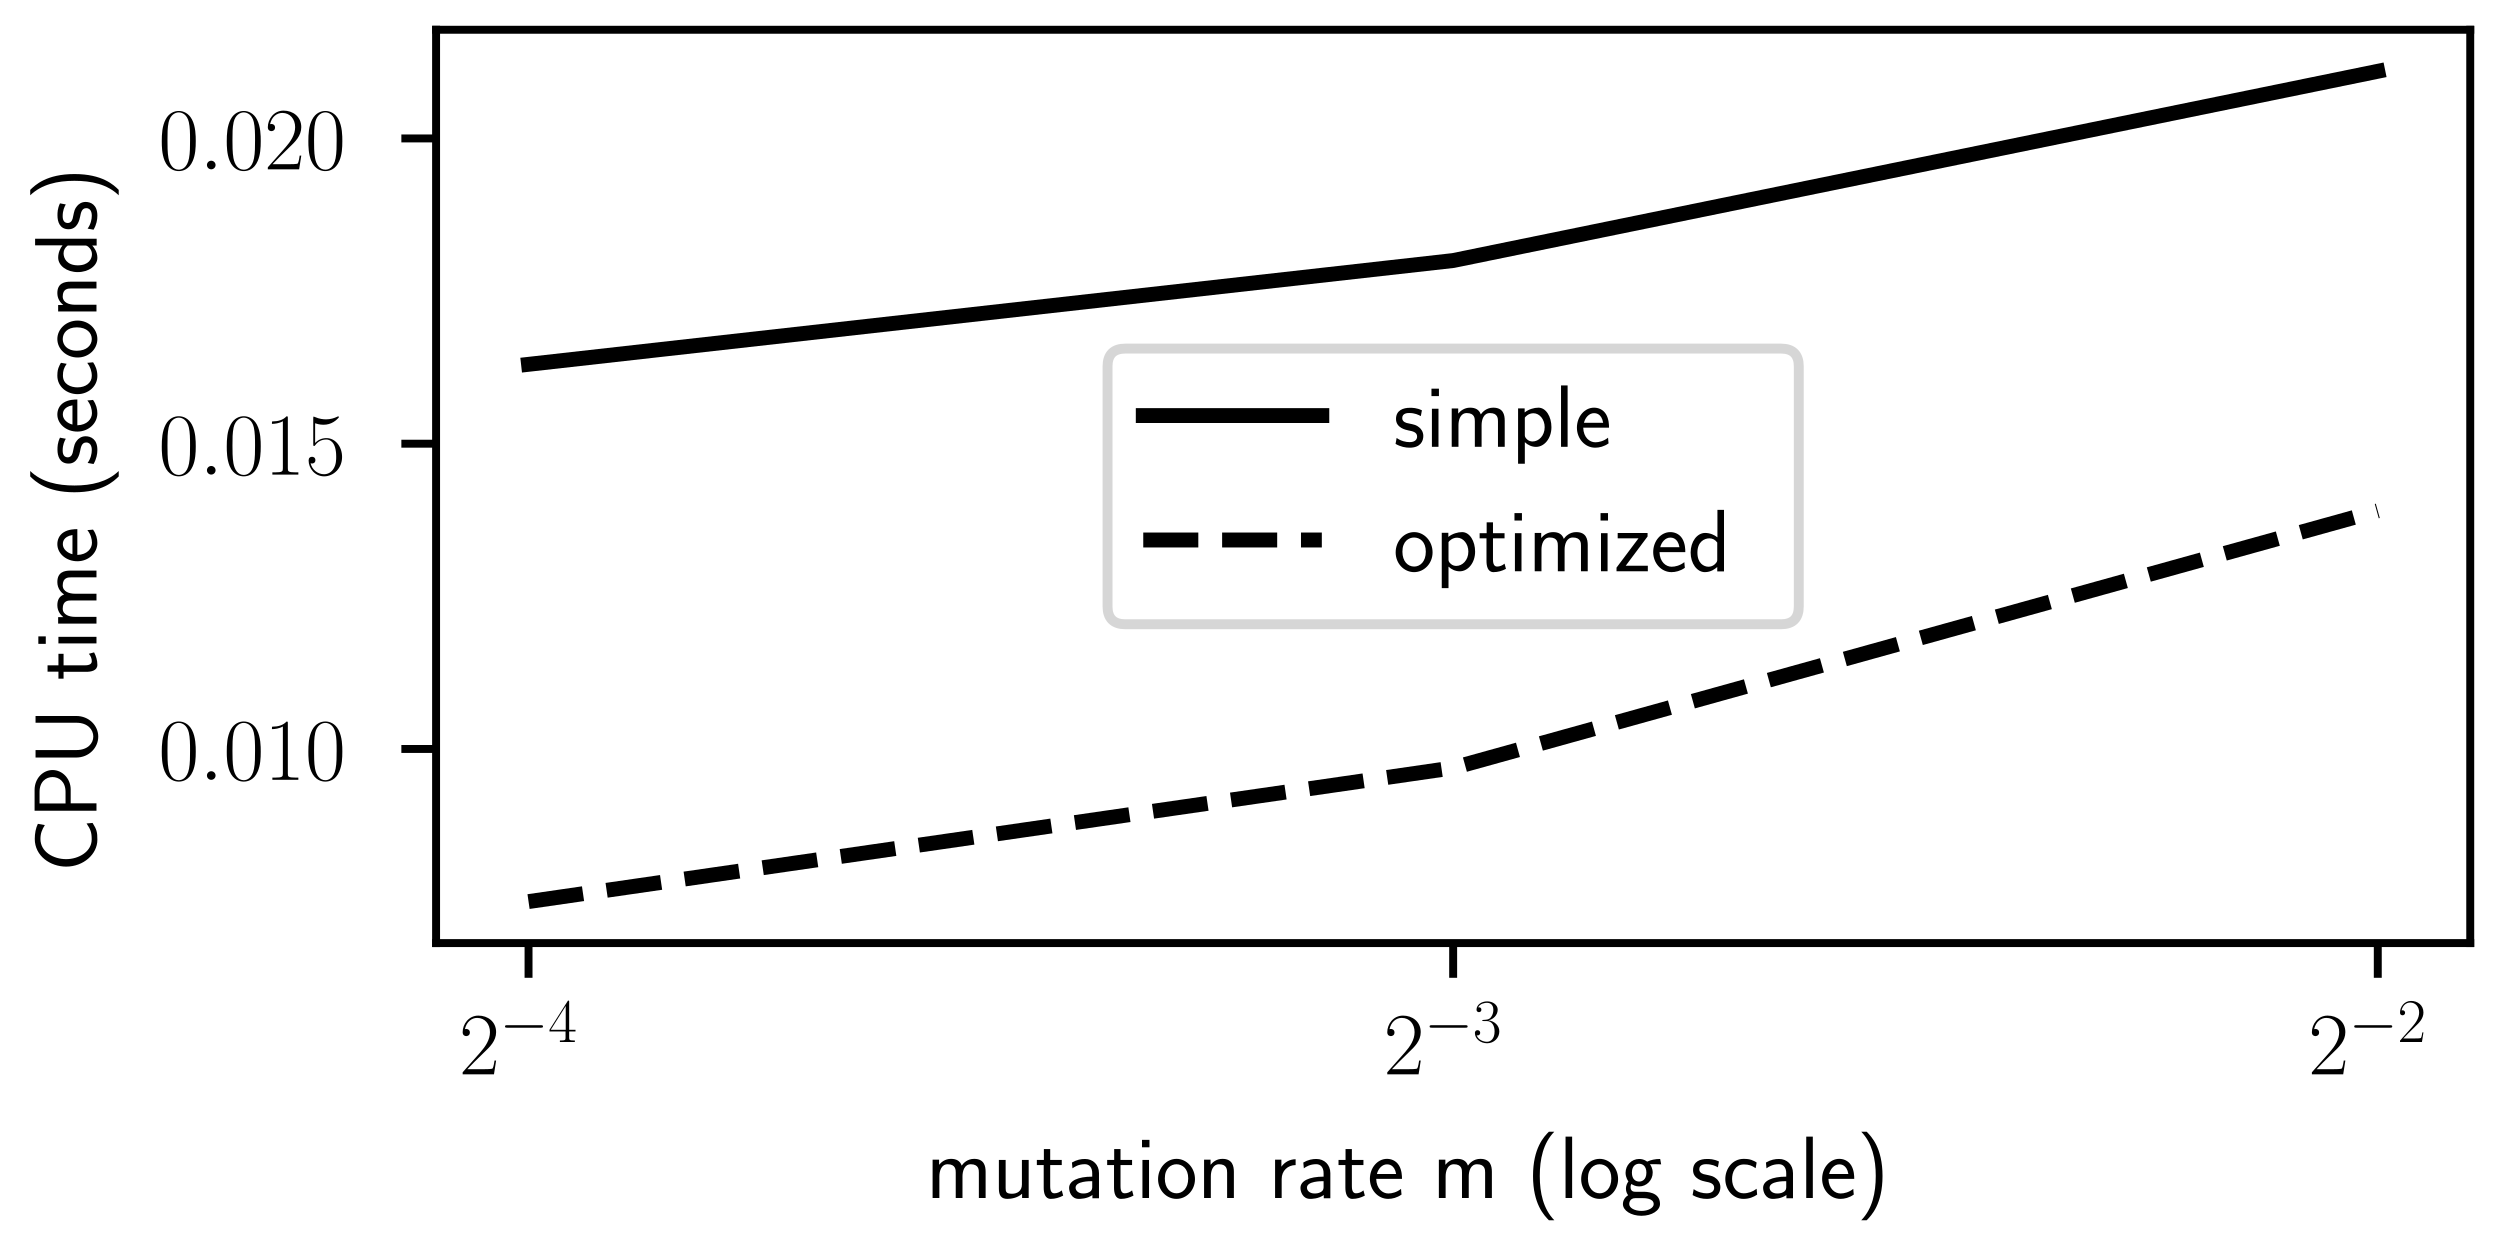
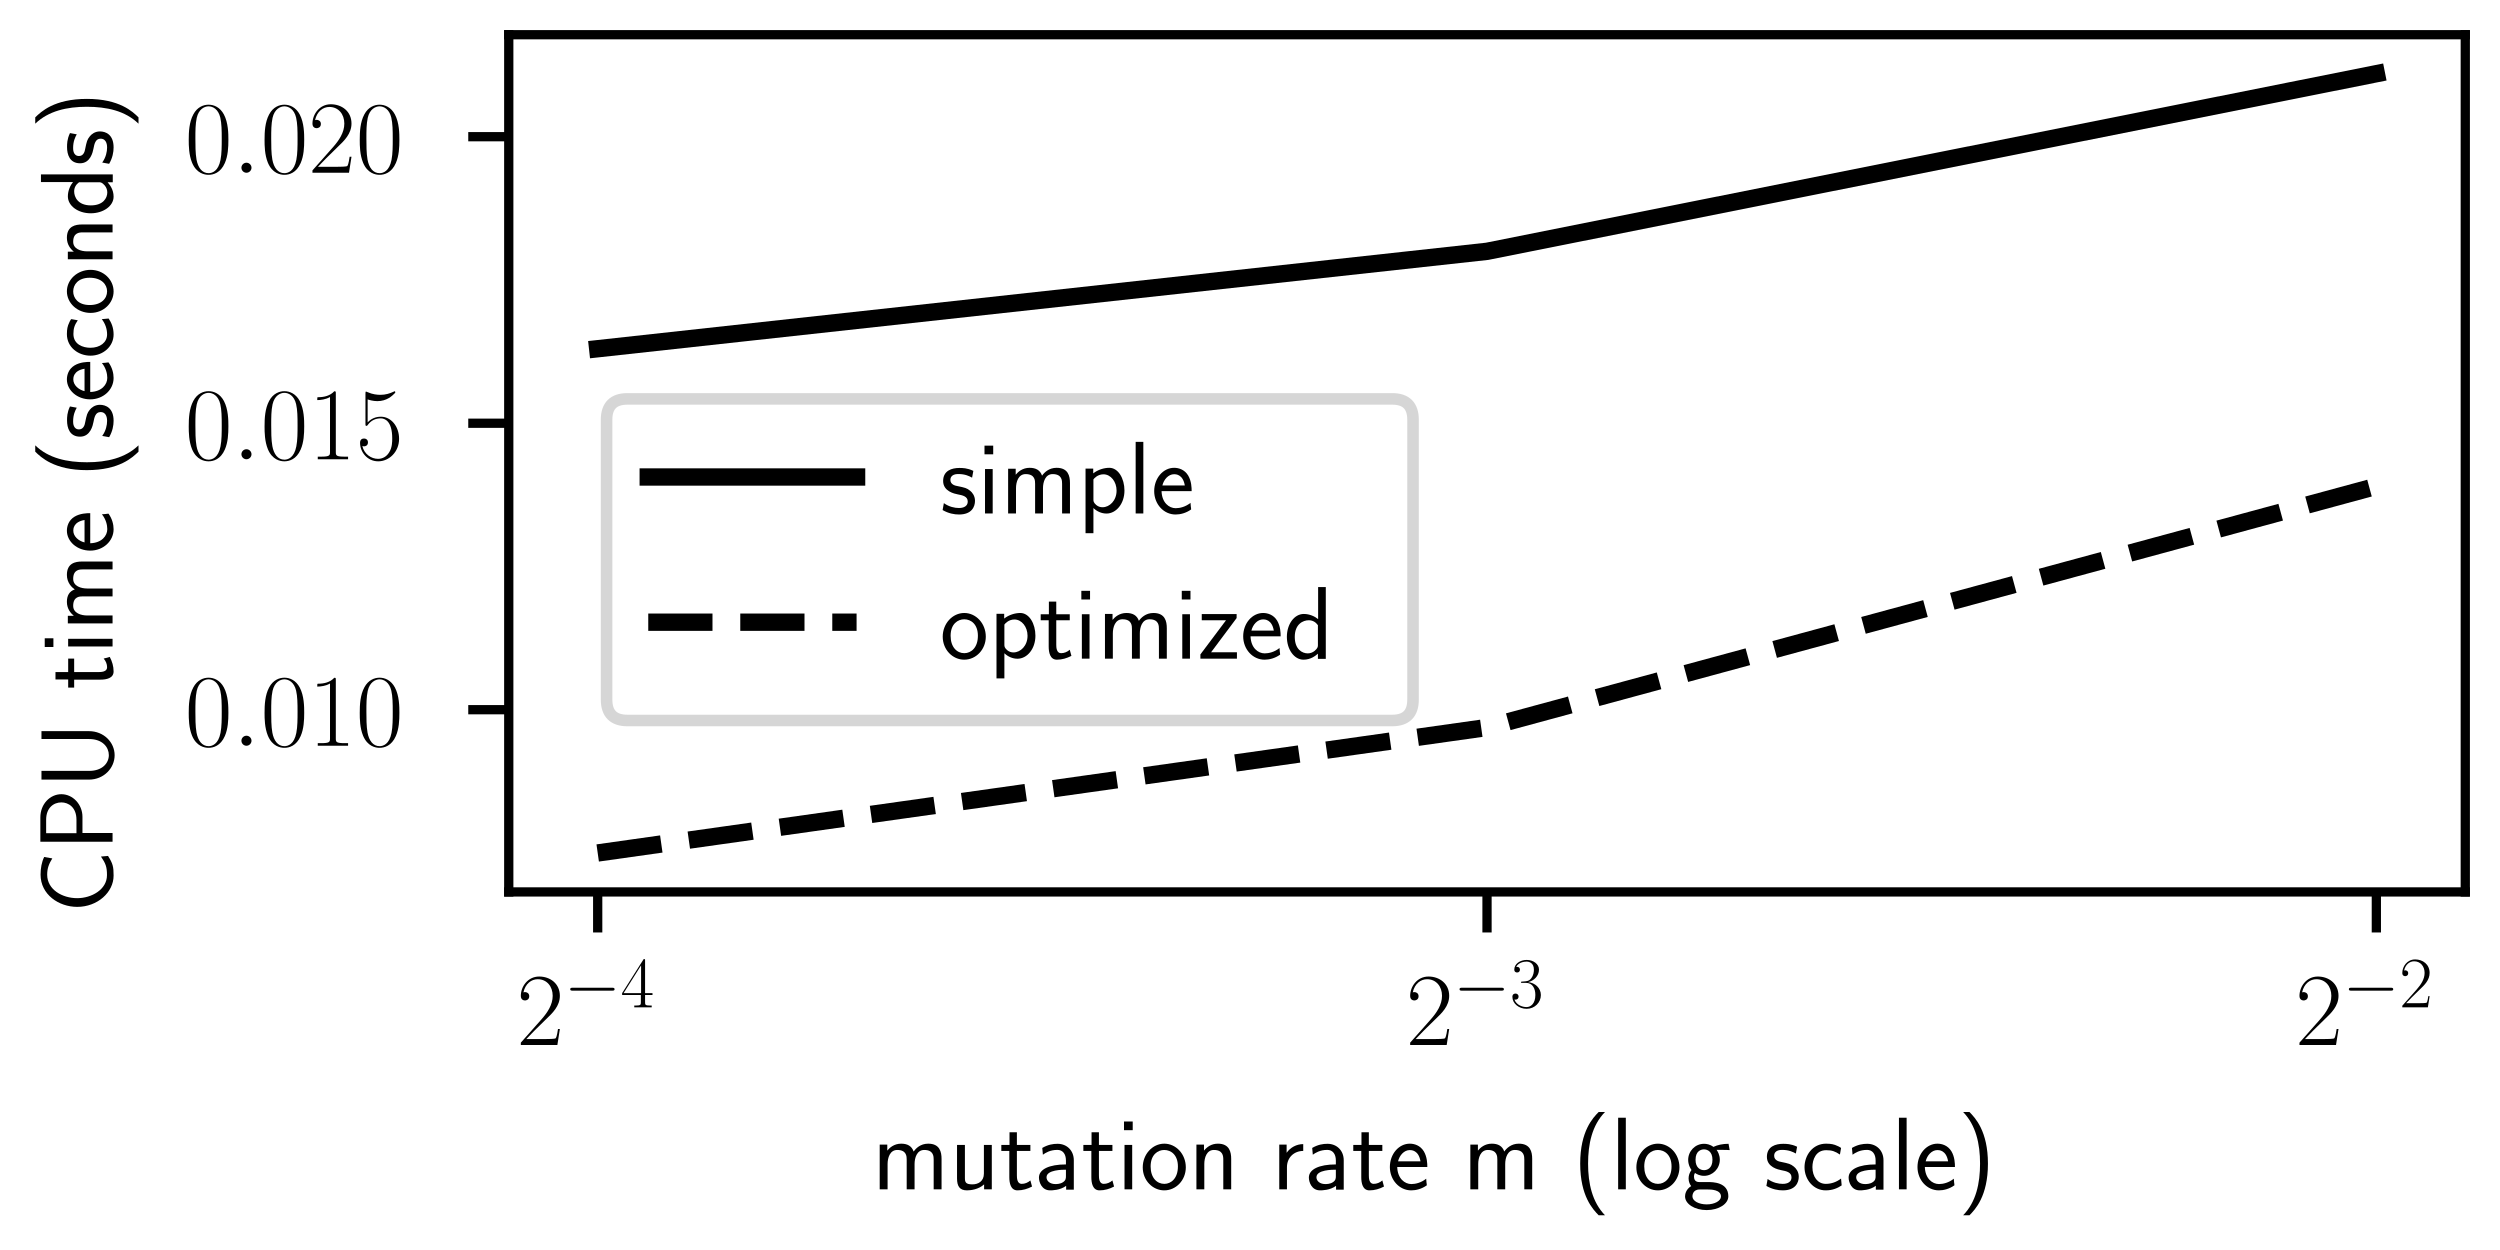
- <svg xmlns="http://www.w3.org/2000/svg" xmlns:xlink="http://www.w3.org/1999/xlink" width="252pt" height="126pt" viewBox="0 0 252 126" version="1.1">
+ <svg xmlns="http://www.w3.org/2000/svg" xmlns:xlink="http://www.w3.org/1999/xlink" width="216pt" height="108pt" viewBox="0 0 216 108" version="1.1">
  <defs>
    <style type="text/css">*{stroke-linejoin: round; stroke-linecap: butt}</style>
  </defs>
  <g id="figure_1">
    <g id="patch_1">
-       <path d="M 0 126  L 252 126  L 252 0  L 0 0  z " style="fill: #ffffff" />
+       <path d="M 0 108  L 216 108  L 216 0  L 0 0  z " style="fill: #ffffff" />
    </g>
    <g id="axes_1">
      <g id="patch_2">
-         <path d="M 43.957 95.063  L 249 95.063  L 249 3  L 43.957 3  z " style="fill: #ffffff" />
+         <path d="M 43.957 77.063  L 213 77.063  L 213 3  L 43.957 3  z " style="fill: #ffffff" />
      </g>
      <g id="matplotlib.axis_1">
        <g id="xtick_1">
          <g id="line2d_1">
            <defs>
-               <path id="m811b2a6985" d="M 0 0  L 0 3.5  " style="stroke: #000000; stroke-width: 0.8" />
-             </defs>
-             <g>
-               <use xlink:href="#m811b2a6985" x="53.277" y="95.063" style="stroke: #000000; stroke-width: 0.8" />
+               <path id="m294956076c" d="M 0 0  L 0 3.5  " style="stroke: #000000; stroke-width: 0.8" />
+             </defs>
+             <g>
+               <use xlink:href="#m294956076c" x="51.641" y="77.063" style="stroke: #000000; stroke-width: 0.8" />
            </g>
          </g>
          <g id="text_1">
-             <g transform="translate(46.26895 108.2899) scale(0.09 -0.09)">
+             <g transform="translate(44.63259 90.28992) scale(0.09 -0.09)">
              <defs>
                <path id="CMR17-32" d="M 2669 989  L 2554 989  C 2490 536 2438 459 2413 420  C 2381 369 1920 369 1830 369  L 602 369  C 832 619 1280 1072 1824 1597  C 2214 1967 2669 2402 2669 3035  C 2669 3790 2067 4224 1395 4224  C 691 4224 262 3604 262 3030  C 262 2780 448 2748 525 2748  C 589 2748 781 2787 781 3010  C 781 3207 614 3264 525 3264  C 486 3264 448 3258 422 3245  C 544 3790 915 4058 1306 4058  C 1862 4058 2227 3617 2227 3035  C 2227 2479 1901 2000 1536 1584  L 262 146  L 262 0  L 2515 0  L 2669 989  z " transform="scale(0.015625)" />
                <path id="CMSY10-0" d="M 4218 1472  C 4326 1472 4442 1472 4442 1600  C 4442 1728 4326 1728 4218 1728  L 755 1728  C 646 1728 531 1728 531 1600  C 531 1472 646 1472 755 1472  L 4218 1472  z " transform="scale(0.015625)" />
                <path id="CMR17-34" d="M 2150 4122  C 2150 4256 2144 4256 2029 4256  L 128 1254  L 128 1088  L 1779 1088  L 1779 457  C 1779 224 1766 160 1318 160  L 1197 160  L 1197 0  C 1402 0 1747 0 1965 0  C 2182 0 2528 0 2733 0  L 2733 160  L 2611 160  C 2163 160 2150 224 2150 457  L 2150 1088  L 2803 1088  L 2803 1254  L 2150 1254  L 2150 4122  z M 1798 3703  L 1798 1254  L 256 1254  L 1798 3703  z " transform="scale(0.015625)" />
              </defs>
              <use xlink:href="#CMR17-32" transform="scale(0.996264)" />
              <use xlink:href="#CMSY10-0" transform="translate(45.69048 36.15364) scale(0.697382)" />
              <use xlink:href="#CMR17-34" transform="translate(99.93147 36.15364) scale(0.697382)" />
            </g>
          </g>
        </g>
        <g id="xtick_2">
          <g id="line2d_2">
            <g>
-               <use xlink:href="#m811b2a6985" x="146.478" y="95.063" style="stroke: #000000; stroke-width: 0.8" />
+               <use xlink:href="#m294956076c" x="128.478" y="77.063" style="stroke: #000000; stroke-width: 0.8" />
            </g>
          </g>
          <g id="text_2">
-             <g transform="translate(139.4701 108.2899) scale(0.09 -0.09)">
+             <g transform="translate(121.4701 90.28992) scale(0.09 -0.09)">
              <defs>
                <path id="CMR17-33" d="M 1414 2157  C 1984 2157 2234 1662 2234 1090  C 2234 320 1824 25 1453 25  C 1114 25 563 194 390 693  C 422 680 454 680 486 680  C 640 680 755 782 755 948  C 755 1133 614 1216 486 1216  C 378 1216 211 1165 211 926  C 211 335 787 -128 1466 -128  C 2176 -128 2720 430 2720 1085  C 2720 1707 2208 2157 1600 2227  C 2086 2328 2554 2756 2554 3329  C 2554 3820 2048 4179 1472 4179  C 890 4179 378 3829 378 3329  C 378 3110 544 3072 627 3072  C 762 3072 877 3155 877 3321  C 877 3486 762 3569 627 3569  C 602 3569 570 3569 544 3557  C 730 3959 1235 4032 1459 4032  C 1683 4032 2106 3925 2106 3320  C 2106 3143 2080 2828 1862 2550  C 1670 2304 1453 2304 1242 2284  C 1210 2284 1062 2269 1037 2269  C 992 2263 966 2257 966 2208  C 966 2163 973 2157 1101 2157  L 1414 2157  z " transform="scale(0.015625)" />
              </defs>
              <use xlink:href="#CMR17-32" transform="scale(0.996264)" />
              <use xlink:href="#CMSY10-0" transform="translate(45.69048 36.15364) scale(0.697382)" />
              <use xlink:href="#CMR17-33" transform="translate(99.93147 36.15364) scale(0.697382)" />
            </g>
          </g>
        </g>
        <g id="xtick_3">
          <g id="line2d_3">
            <g>
-               <use xlink:href="#m811b2a6985" x="239.68" y="95.063" style="stroke: #000000; stroke-width: 0.8" />
+               <use xlink:href="#m294956076c" x="205.316" y="77.063" style="stroke: #000000; stroke-width: 0.8" />
            </g>
          </g>
          <g id="text_3">
-             <g transform="translate(232.6713 108.2899) scale(0.09 -0.09)">
+             <g transform="translate(198.3076 90.28992) scale(0.09 -0.09)">
              <use xlink:href="#CMR17-32" transform="scale(0.996264)" />
              <use xlink:href="#CMSY10-0" transform="translate(45.69048 36.15364) scale(0.697382)" />
              <use xlink:href="#CMR17-32" transform="translate(99.93147 36.15364) scale(0.697382)" />
            </g>
          </g>
        </g>
        <g id="text_4">
-           <g transform="translate(93.34274 120.7582) scale(0.09 -0.09)">
+           <g transform="translate(75.34274 102.7582) scale(0.09 -0.09)">
            <defs>
              <path id="CMSS17-6d" d="M 4288 1877  C 4288 2308 4179 2816 3462 2816  C 2982 2816 2694 2516 2566 2331  C 2451 2670 2182 2816 1798 2816  C 1363 2816 1088 2568 941 2389  L 941 2758  L 474 2758  L 474 0  L 960 0  L 960 1559  C 960 1939 1101 2428 1555 2428  C 2138 2428 2138 2016 2138 1829  L 2138 0  L 2624 0  L 2624 1559  C 2624 1939 2765 2428 3219 2428  C 3802 2428 3802 2016 3802 1829  L 3802 0  L 4288 0  L 4288 1877  z " transform="scale(0.015625)" />
              <path id="CMSS17-75" d="M 2618 2739  L 2131 2739  L 2131 972  C 2131 498 1786 306 1421 306  C 998 306 960 447 960 709  L 960 2739  L 474 2739  L 474 678  C 474 179 646 -64 1088 -64  C 1306 -64 1798 -13 2144 306  L 2144 0  L 2618 0  L 2618 2739  z " transform="scale(0.015625)" />
              <path id="CMSS17-74" d="M 1069 2368  L 1901 2368  L 1901 2737  L 1069 2737  L 1069 3520  L 614 3520  L 614 2737  L 109 2737  L 109 2368  L 602 2368  L 602 749  C 602 384 685 -64 1107 -64  C 1427 -64 1722 25 2003 172  L 1901 548  C 1747 414 1562 337 1363 337  C 1082 337 1069 696 1069 856  L 1069 2368  z " transform="scale(0.015625)" />
              <path id="CMSS17-61" d="M 2406 1791  C 2406 2392 1978 2808 1402 2808  C 1120 2808 813 2757 461 2553  L 499 2135  C 659 2248 934 2432 1395 2432  C 1722 2432 1920 2180 1920 1782  L 1920 1536  C 896 1536 256 1238 256 726  C 256 461 416 -64 947 -64  C 1043 -64 1562 -64 1933 217  L 1933 -19  L 2406 -19  L 2406 1791  z M 1920 816  C 1920 701 1920 548 1728 434  C 1562 325 1350 325 1261 325  C 941 325 723 511 723 744  C 723 1211 1722 1211 1920 1211  L 1920 816  z " transform="scale(0.015625)" />
              <path id="CMSS17-69" d="M 979 4183  L 442 4183  L 442 3648  L 979 3648  L 979 4183  z M 947 2739  L 474 2739  L 474 0  L 947 0  L 947 2739  z " transform="scale(0.015625)" />
              <path id="CMSS17-6f" d="M 2829 1356  C 2829 2176 2221 2816 1504 2816  C 768 2816 173 2157 173 1356  C 173 544 787 -64 1498 -64  C 2227 -64 2829 563 2829 1356  z M 1504 337  C 1050 337 659 709 659 1408  C 659 2151 1114 2427 1498 2427  C 1914 2427 2342 2126 2342 1408  C 2342 683 1926 337 1504 337  z " transform="scale(0.015625)" />
              <path id="CMSS17-6e" d="M 2618 1877  C 2618 2283 2522 2816 1798 2816  C 1389 2816 1120 2606 941 2389  L 941 2758  L 474 2758  L 474 0  L 960 0  L 960 1559  C 960 1964 1114 2428 1549 2428  C 2112 2428 2131 2048 2131 1829  L 2131 0  L 2618 0  L 2618 1877  z " transform="scale(0.015625)" />
              <path id="CMSS17-72" d="M 954 1363  C 954 1965 1395 2368 1958 2368  L 1958 2789  C 1549 2789 1165 2585 934 2253  L 934 2758  L 480 2758  L 480 0  L 954 0  L 954 1363  z " transform="scale(0.015625)" />
              <path id="CMSS17-65" d="M 2502 1377  C 2502 1590 2490 2003 2285 2345  C 2061 2713 1696 2816 1421 2816  C 755 2816 192 2188 192 1375  C 192 582 774 -64 1510 -64  C 1798 -64 2150 19 2470 248  C 2470 274 2458 414 2451 420  C 2451 433 2432 630 2432 656  C 2125 407 1773 325 1517 325  C 1107 325 666 667 646 1377  L 2502 1377  z M 698 1728  C 781 2084 1062 2421 1421 2421  C 1517 2421 1965 2421 2080 1728  L 698 1728  z " transform="scale(0.015625)" />
              <path id="CMSS17-28" d="M 1613 4768  C 1267 4417 474 3601 474 1588  C 474 -433 1267 -1243 1613 -1600  L 2003 -1600  C 1216 -784 960 357 960 1581  C 960 2798 1203 3946 2003 4768  L 1613 4768  z " transform="scale(0.015625)" />
              <path id="CMSS17-6c" d="M 947 4416  L 474 4416  L 474 0  L 947 0  L 947 4416  z " transform="scale(0.015625)" />
              <path id="CMSS17-67" d="M 2848 2808  C 2483 2808 2170 2738 1914 2617  C 1702 2777 1485 2808 1338 2808  C 781 2808 358 2349 358 1814  C 358 1468 550 1207 563 1195  C 448 1035 384 863 384 672  C 384 448 474 289 544 200  C 211 -3 166 -314 166 -435  C 166 -898 749 -1280 1498 -1280  C 2253 -1280 2835 -898 2835 -428  C 2835 448 1856 448 1587 448  L 1069 448  C 973 448 717 448 717 791  C 717 921 774 1004 781 1010  C 877 940 1075 832 1338 832  C 1869 832 2310 1278 2310 1827  C 2310 2132 2170 2355 2112 2432  L 2131 2432  C 2150 2432 2419 2432 2515 2432  C 2720 2432 2739 2429 2918 2419  L 2848 2808  z M 1338 1182  C 1120 1182 813 1315 813 1823  C 813 2375 1165 2464 1331 2464  C 1549 2464 1856 2331 1856 1823  C 1856 1271 1504 1182 1338 1182  z M 1581 -10  C 1734 -10 2381 -10 2381 -442  C 2381 -714 1984 -929 1504 -929  C 1018 -929 621 -720 621 -435  C 621 -403 621 -10 1062 -10  L 1581 -10  z " transform="scale(0.015625)" />
              <path id="CMSS17-73" d="M 2061 2627  C 1683 2807 1389 2807 1197 2807  C 742 2807 198 2648 198 2003  C 198 1359 902 1218 1094 1179  C 1389 1122 1715 1058 1715 740  C 1715 337 1254 337 1171 337  C 915 337 563 407 243 638  L 166 210  C 531 0 883 -64 1178 -64  C 1965 -64 2163 416 2163 781  C 2163 1094 1984 1305 1862 1401  C 1651 1568 1574 1587 1050 1696  C 960 1709 646 1779 646 2066  C 646 2432 1050 2432 1139 2432  C 1555 2432 1811 2303 1984 2208  L 2061 2627  z " transform="scale(0.015625)" />
              <path id="CMSS17-63" d="M 2464 2541  C 2464 2585 2170 2714 2093 2739  C 1882 2816 1613 2816 1542 2816  C 710 2816 211 2093 211 1363  C 211 595 768 -64 1517 -64  C 1946 -64 2253 76 2502 242  L 2464 664  C 2189 453 1869 337 1523 337  C 1024 337 698 774 698 1369  C 698 1831 909 2414 1549 2414  C 1901 2414 2099 2343 2394 2145  L 2464 2541  z " transform="scale(0.015625)" />
              <path id="CMSS17-29" d="M 723 -1600  C 1069 -1249 1862 -433 1862 1581  C 1862 3601 1069 4411 723 4768  L 333 4768  C 1120 3952 1376 2811 1376 1588  C 1376 370 1133 -778 333 -1600  L 723 -1600  z " transform="scale(0.015625)" />
            </defs>
            <use xlink:href="#CMSS17-6d" transform="scale(0.996264)" />
            <use xlink:href="#CMSS17-75" transform="translate(74.22925 0) scale(0.996264)" />
            <use xlink:href="#CMSS17-74" transform="translate(122.4342 0) scale(0.996264)" />
            <use xlink:href="#CMSS17-61" transform="translate(156.2658 0) scale(0.996264)" />
            <use xlink:href="#CMSS17-74" transform="translate(201.1877 0) scale(0.996264)" />
            <use xlink:href="#CMSS17-69" transform="translate(235.0193 0) scale(0.996264)" />
            <use xlink:href="#CMSS17-6f" transform="translate(257.2 0) scale(0.996264)" />
            <use xlink:href="#CMSS17-6e" transform="translate(304.0436 0) scale(0.996264)" />
            <use xlink:href="#CMSS17-72" transform="translate(383.4777 0) scale(0.996264)" />
            <use xlink:href="#CMSS17-61" transform="translate(415.3874 0) scale(0.996264)" />
            <use xlink:href="#CMSS17-74" transform="translate(460.3093 0) scale(0.996264)" />
            <use xlink:href="#CMSS17-65" transform="translate(494.1409 0) scale(0.996264)" />
            <use xlink:href="#CMSS17-6d" transform="translate(567.0088 0) scale(0.996264)" />
            <use xlink:href="#CMSS17-28" transform="translate(672.4672 0) scale(0.996264)" />
            <use xlink:href="#CMSS17-6c" transform="translate(708.9011 0) scale(0.996264)" />
            <use xlink:href="#CMSS17-6f" transform="translate(731.0819 0) scale(0.996264)" />
            <use xlink:href="#CMSS17-67" transform="translate(777.9255 0) scale(0.996264)" />
            <use xlink:href="#CMSS17-73" transform="translate(855.9982 0) scale(0.996264)" />
            <use xlink:href="#CMSS17-63" transform="translate(891.9118 0) scale(0.996264)" />
            <use xlink:href="#CMSS17-61" transform="translate(933.5506 0) scale(0.996264)" />
            <use xlink:href="#CMSS17-6c" transform="translate(978.4725 0) scale(0.996264)" />
            <use xlink:href="#CMSS17-65" transform="translate(1000.653 0) scale(0.996264)" />
            <use xlink:href="#CMSS17-29" transform="translate(1042.292 0) scale(0.996264)" />
          </g>
        </g>
      </g>
      <g id="matplotlib.axis_2">
        <g id="ytick_1">
          <g id="line2d_4">
            <defs>
-               <path id="m0caf1f3bed" d="M 0 0  L -3.5 0  " style="stroke: #000000; stroke-width: 0.8" />
-             </defs>
-             <g>
-               <use xlink:href="#m0caf1f3bed" x="43.957" y="75.494" style="stroke: #000000; stroke-width: 0.8" />
+               <path id="m69e92879bc" d="M 0 0  L -3.5 0  " style="stroke: #000000; stroke-width: 0.8" />
+             </defs>
+             <g>
+               <use xlink:href="#m69e92879bc" x="43.957" y="61.32" style="stroke: #000000; stroke-width: 0.8" />
            </g>
          </g>
          <g id="text_5">
-             <g transform="translate(15.96662 78.60705) scale(0.09 -0.09)">
+             <g transform="translate(15.96662 64.43325) scale(0.09 -0.09)">
              <defs>
                <path id="CMR17-30" d="M 2688 2025  C 2688 2416 2682 3080 2413 3591  C 2176 4039 1798 4198 1466 4198  C 1158 4198 768 4058 525 3597  C 269 3118 243 2524 243 2025  C 243 1661 250 1106 448 619  C 723 -39 1216 -128 1466 -128  C 1760 -128 2208 -7 2470 600  C 2662 1042 2688 1559 2688 2025  z M 1466 -26  C 1056 -26 813 325 723 812  C 653 1188 653 1738 653 2096  C 653 2588 653 2997 736 3387  C 858 3929 1216 4096 1466 4096  C 1728 4096 2067 3923 2189 3400  C 2272 3036 2278 2607 2278 2096  C 2278 1680 2278 1169 2202 792  C 2067 95 1690 -26 1466 -26  z " transform="scale(0.015625)" />
                <path id="CMMI12-3a" d="M 1178 307  C 1178 492 1024 619 870 619  C 685 619 557 466 557 313  C 557 128 710 0 864 0  C 1050 0 1178 153 1178 307  z " transform="scale(0.015625)" />
                <path id="CMR17-31" d="M 1702 4058  C 1702 4192 1696 4192 1606 4192  C 1357 3916 979 3827 621 3827  C 602 3827 570 3827 563 3808  C 557 3795 557 3782 557 3648  C 755 3648 1088 3686 1344 3839  L 1344 461  C 1344 236 1331 160 781 160  L 589 160  L 589 0  C 896 0 1216 0 1523 0  C 1830 0 2150 0 2458 0  L 2458 160  L 2266 160  C 1715 160 1702 230 1702 458  L 1702 4058  z " transform="scale(0.015625)" />
              </defs>
              <use xlink:href="#CMR17-30" transform="scale(0.996264)" />
              <use xlink:href="#CMMI12-3a" transform="translate(45.69048 0) scale(0.996264)" />
              <use xlink:href="#CMR17-30" transform="translate(72.78765 0) scale(0.996264)" />
              <use xlink:href="#CMR17-31" transform="translate(118.4781 0) scale(0.996264)" />
              <use xlink:href="#CMR17-30" transform="translate(164.1686 0) scale(0.996264)" />
            </g>
          </g>
        </g>
        <g id="ytick_2">
          <g id="line2d_5">
            <g>
-               <use xlink:href="#m0caf1f3bed" x="43.957" y="44.724" style="stroke: #000000; stroke-width: 0.8" />
+               <use xlink:href="#m69e92879bc" x="43.957" y="36.566" style="stroke: #000000; stroke-width: 0.8" />
            </g>
          </g>
          <g id="text_6">
-             <g transform="translate(15.96662 47.83732) scale(0.09 -0.09)">
+             <g transform="translate(15.96662 39.67956) scale(0.09 -0.09)">
              <defs>
                <path id="CMR17-35" d="M 730 3692  C 794 3666 1056 3584 1325 3584  C 1920 3584 2246 3911 2432 4100  C 2432 4157 2432 4192 2394 4192  C 2387 4192 2374 4192 2323 4163  C 2099 4058 1837 3973 1517 3973  C 1325 3973 1037 3999 723 4139  C 653 4171 640 4171 634 4171  C 602 4171 595 4164 595 4037  L 595 2203  C 595 2089 595 2057 659 2057  C 691 2057 704 2070 736 2114  C 941 2401 1222 2522 1542 2522  C 1766 2522 2246 2382 2246 1289  C 2246 1085 2246 715 2054 421  C 1894 159 1645 25 1370 25  C 947 25 518 320 403 814  C 429 807 480 795 506 795  C 589 795 749 840 749 1038  C 749 1210 627 1280 506 1280  C 358 1280 262 1190 262 1011  C 262 454 704 -128 1382 -128  C 2042 -128 2669 440 2669 1264  C 2669 2030 2170 2624 1549 2624  C 1222 2624 947 2503 730 2274  L 730 3692  z " transform="scale(0.015625)" />
              </defs>
              <use xlink:href="#CMR17-30" transform="scale(0.996264)" />
              <use xlink:href="#CMMI12-3a" transform="translate(45.69048 0) scale(0.996264)" />
              <use xlink:href="#CMR17-30" transform="translate(72.78765 0) scale(0.996264)" />
              <use xlink:href="#CMR17-31" transform="translate(118.4781 0) scale(0.996264)" />
              <use xlink:href="#CMR17-35" transform="translate(164.1686 0) scale(0.996264)" />
            </g>
          </g>
        </g>
        <g id="ytick_3">
          <g id="line2d_6">
            <g>
-               <use xlink:href="#m0caf1f3bed" x="43.957" y="13.954" style="stroke: #000000; stroke-width: 0.8" />
+               <use xlink:href="#m69e92879bc" x="43.957" y="11.813" style="stroke: #000000; stroke-width: 0.8" />
            </g>
          </g>
          <g id="text_7">
-             <g transform="translate(15.96662 17.06759) scale(0.09 -0.09)">
+             <g transform="translate(15.96662 14.92588) scale(0.09 -0.09)">
              <use xlink:href="#CMR17-30" transform="scale(0.996264)" />
              <use xlink:href="#CMMI12-3a" transform="translate(45.69048 0) scale(0.996264)" />
              <use xlink:href="#CMR17-30" transform="translate(72.78765 0) scale(0.996264)" />
              <use xlink:href="#CMR17-32" transform="translate(118.4781 0) scale(0.996264)" />
              <use xlink:href="#CMR17-30" transform="translate(164.1686 0) scale(0.996264)" />
            </g>
          </g>
        </g>
        <g id="text_8">
-           <g transform="translate(9.725022 87.91066) rotate(-90) scale(0.09 -0.09)">
+           <g transform="translate(9.725022 78.91066) rotate(-90) scale(0.09 -0.09)">
            <defs>
              <path id="CMSS17-43" d="M 3501 714  C 3072 427 2874 344 2355 344  C 1459 344 934 1303 934 2179  C 934 3112 1472 4032 2381 4032  C 2790 4032 3059 3918 3386 3715  L 3475 4217  C 3168 4370 2778 4440 2387 4440  C 1158 4440 397 3316 397 2179  C 397 927 1299 -64 2323 -64  C 2874 -64 3066 -19 3539 280  L 3501 714  z " transform="scale(0.015625)" />
              <path id="CMSS17-50" d="M 2106 1856  C 2874 1856 3501 2453 3501 3158  C 3501 3850 2899 4453 2067 4453  L 570 4453  L 570 0  L 1107 0  L 1107 1856  L 2106 1856  z M 1926 4096  C 2669 4096 2995 3627 2995 3157  C 2995 2720 2694 2226 1926 2226  L 1094 2226  L 1094 4096  L 1926 4096  z " transform="scale(0.015625)" />
              <path id="CMSS17-55" d="M 3552 4384  L 3066 4384  L 3066 1449  C 3066 604 2547 229 2074 229  C 1587 229 1101 623 1101 1443  L 1101 4384  L 563 4384  L 563 1454  C 563 539 1274 -128 2067 -128  C 2861 -128 3552 539 3552 1454  L 3552 4384  z " transform="scale(0.015625)" />
              <path id="CMSS17-64" d="M 2611 4416  L 2138 4416  L 2138 2438  C 1939 2603 1613 2756 1254 2756  C 672 2756 211 2131 211 1347  C 211 562 666 -64 1235 -64  C 1677 -64 1971 172 2125 306  L 2125 -13  L 2611 -13  L 2611 4416  z M 2125 836  C 2125 747 2125 653 1926 482  C 1798 375 1645 325 1498 325  C 1152 325 698 576 698 1340  C 698 2134 1210 2368 1562 2368  C 1798 2368 1990 2254 2125 2065  L 2125 836  z " transform="scale(0.015625)" />
            </defs>
            <use xlink:href="#CMSS17-43" transform="scale(0.996264)" />
            <use xlink:href="#CMSS17-50" transform="translate(59.85577 0) scale(0.996264)" />
            <use xlink:href="#CMSS17-55" transform="translate(119.5914 0) scale(0.996264)" />
            <use xlink:href="#CMSS17-74" transform="translate(214.9602 0) scale(0.996264)" />
            <use xlink:href="#CMSS17-69" transform="translate(248.7918 0) scale(0.996264)" />
            <use xlink:href="#CMSS17-6d" transform="translate(270.9725 0) scale(0.996264)" />
            <use xlink:href="#CMSS17-65" transform="translate(345.2018 0) scale(0.996264)" />
            <use xlink:href="#CMSS17-28" transform="translate(418.0697 0) scale(0.996264)" />
            <use xlink:href="#CMSS17-73" transform="translate(454.5036 0) scale(0.996264)" />
            <use xlink:href="#CMSS17-65" transform="translate(490.4171 0) scale(0.996264)" />
            <use xlink:href="#CMSS17-63" transform="translate(532.056 0) scale(0.996264)" />
            <use xlink:href="#CMSS17-6f" transform="translate(573.6948 0) scale(0.996264)" />
            <use xlink:href="#CMSS17-6e" transform="translate(620.5384 0) scale(0.996264)" />
            <use xlink:href="#CMSS17-64" transform="translate(668.7434 0) scale(0.996264)" />
            <use xlink:href="#CMSS17-73" transform="translate(716.9483 0) scale(0.996264)" />
            <use xlink:href="#CMSS17-29" transform="translate(752.8618 0) scale(0.996264)" />
          </g>
        </g>
      </g>
      <g id="line2d_7">
-         <path d="M 53.277 36.724  L 146.478 26.262  L 239.68 7.185  " clip-path="url(#p0d0598b393)" style="fill: none; stroke: #000000; stroke-width: 1.5; stroke-linecap: square" />
+         <path d="M 51.641 30.13  L 128.478 21.714  L 205.316 6.367  " clip-path="url(#p9e5e59c1e6)" style="fill: none; stroke: #000000; stroke-width: 1.5; stroke-linecap: square" />
      </g>
      <g id="line2d_8">
-         <path d="M 53.277 90.879  L 146.478 77.401  L 239.68 51.493  " clip-path="url(#p0d0598b393)" style="fill: none; stroke-dasharray: 5.55,2.4; stroke-dashoffset: 0; stroke: #000000; stroke-width: 1.5" />
+         <path d="M 51.641 73.697  L 128.478 62.855  L 205.316 42.012  " clip-path="url(#p9e5e59c1e6)" style="fill: none; stroke-dasharray: 5.55,2.4; stroke-dashoffset: 0; stroke: #000000; stroke-width: 1.5" />
      </g>
      <g id="patch_3">
-         <path d="M 43.957 95.063  L 43.957 3  " style="fill: none; stroke: #000000; stroke-width: 0.8; stroke-linejoin: miter; stroke-linecap: square" />
+         <path d="M 43.957 77.063  L 43.957 3  " style="fill: none; stroke: #000000; stroke-width: 0.8; stroke-linejoin: miter; stroke-linecap: square" />
      </g>
      <g id="patch_4">
-         <path d="M 249 95.063  L 249 3  " style="fill: none; stroke: #000000; stroke-width: 0.8; stroke-linejoin: miter; stroke-linecap: square" />
+         <path d="M 213 77.063  L 213 3  " style="fill: none; stroke: #000000; stroke-width: 0.8; stroke-linejoin: miter; stroke-linecap: square" />
      </g>
      <g id="patch_5">
-         <path d="M 43.957 95.063  L 249 95.063  " style="fill: none; stroke: #000000; stroke-width: 0.8; stroke-linejoin: miter; stroke-linecap: square" />
+         <path d="M 43.957 77.063  L 213 77.063  " style="fill: none; stroke: #000000; stroke-width: 0.8; stroke-linejoin: miter; stroke-linecap: square" />
      </g>
      <g id="patch_6">
-         <path d="M 43.957 3  L 249 3  " style="fill: none; stroke: #000000; stroke-width: 0.8; stroke-linejoin: miter; stroke-linecap: square" />
+         <path d="M 43.957 3  L 213 3  " style="fill: none; stroke: #000000; stroke-width: 0.8; stroke-linejoin: miter; stroke-linecap: square" />
      </g>
      <g id="legend_1">
        <g id="patch_7">
-           <path d="M 113.44 62.925  L 179.517 62.925  Q 181.317 62.925 181.317 61.125  L 181.317 36.938  Q 181.317 35.138 179.517 35.138  L 113.44 35.138  Q 111.64 35.138 111.64 36.938  L 111.64 61.125  Q 111.64 62.925 113.44 62.925  z " style="fill: #ffffff; opacity: 0.8; stroke: #cccccc; stroke-linejoin: miter" />
+           <path d="M 54.209 62.251  L 120.286 62.251  Q 122.086 62.251 122.086 60.451  L 122.086 36.264  Q 122.086 34.464 120.286 34.464  L 54.209 34.464  Q 52.409 34.464 52.409 36.264  L 52.409 60.451  Q 52.409 62.251 54.209 62.251  z " style="fill: #ffffff; opacity: 0.8; stroke: #cccccc; stroke-linejoin: miter" />
        </g>
        <g id="line2d_9">
-           <path d="M 115.24 41.888  L 124.24 41.888  L 133.24 41.888  " style="fill: none; stroke: #000000; stroke-width: 1.5; stroke-linecap: square" />
+           <path d="M 56.009 41.214  L 65.009 41.214  L 74.009 41.214  " style="fill: none; stroke: #000000; stroke-width: 1.5; stroke-linecap: square" />
        </g>
        <g id="text_9">
-           <g transform="translate(140.4402 45.03829) scale(0.09 -0.09)">
+           <g transform="translate(81.20933 44.36374) scale(0.09 -0.09)">
            <defs>
              <path id="CMSS17-70" d="M 966 333  C 1178 129 1466 -5 1773 -5  C 2368 -5 2880 603 2880 1412  C 2880 2159 2496 2816 1946 2816  C 1626 2816 1242 2702 954 2472  L 954 2765  L 480 2765  L 480 -1216  L 966 -1216  L 966 333  z M 966 2100  C 1018 2176 1235 2415 1587 2415  C 2035 2415 2394 1960 2394 1412  C 2394 787 1958 384 1530 384  C 1402 384 1267 415 1139 523  C 966 674 966 768 966 857  L 966 2100  z " transform="scale(0.015625)" />
            </defs>
            <use xlink:href="#CMSS17-73" transform="scale(0.996264)" />
            <use xlink:href="#CMSS17-69" transform="translate(35.91354 0) scale(0.996264)" />
            <use xlink:href="#CMSS17-6d" transform="translate(58.09427 0) scale(0.996264)" />
            <use xlink:href="#CMSS17-70" transform="translate(132.3235 0) scale(0.996264)" />
            <use xlink:href="#CMSS17-6c" transform="translate(180.5285 0) scale(0.996264)" />
            <use xlink:href="#CMSS17-65" transform="translate(202.7092 0) scale(0.996264)" />
          </g>
        </g>
        <g id="line2d_10">
-           <path d="M 115.24 54.432  L 124.24 54.432  L 133.24 54.432  " style="fill: none; stroke-dasharray: 5.55,2.4; stroke-dashoffset: 0; stroke: #000000; stroke-width: 1.5" />
+           <path d="M 56.009 53.757  L 65.009 53.757  L 74.009 53.757  " style="fill: none; stroke-dasharray: 5.55,2.4; stroke-dashoffset: 0; stroke: #000000; stroke-width: 1.5" />
        </g>
        <g id="text_10">
-           <g transform="translate(140.4402 57.58176) scale(0.09 -0.09)">
+           <g transform="translate(81.20933 56.9072) scale(0.09 -0.09)">
            <defs>
              <path id="CMSS17-7a" d="M 2400 2502  L 2400 2750  L 250 2750  L 250 2368  L 1069 2368  C 1146 2368 1222 2368 1299 2368  L 1747 2368  L 166 261  L 166 0  L 2419 0  L 2419 395  L 1549 395  C 1472 395 1395 395 1318 395  L 826 395  L 2400 2502  z " transform="scale(0.015625)" />
            </defs>
            <use xlink:href="#CMSS17-6f" transform="scale(0.996264)" />
            <use xlink:href="#CMSS17-70" transform="translate(46.84362 0) scale(0.996264)" />
            <use xlink:href="#CMSS17-74" transform="translate(95.04857 0) scale(0.996264)" />
            <use xlink:href="#CMSS17-69" transform="translate(128.8801 0) scale(0.996264)" />
            <use xlink:href="#CMSS17-6d" transform="translate(151.0609 0) scale(0.996264)" />
            <use xlink:href="#CMSS17-69" transform="translate(225.2901 0) scale(0.996264)" />
            <use xlink:href="#CMSS17-7a" transform="translate(247.4708 0) scale(0.996264)" />
            <use xlink:href="#CMSS17-65" transform="translate(288.1487 0) scale(0.996264)" />
            <use xlink:href="#CMSS17-64" transform="translate(329.7875 0) scale(0.996264)" />
          </g>
        </g>
      </g>
    </g>
  </g>
  <defs>
-     <clipPath id="p0d0598b393">
-       <rect x="43.957" y="3" width="205.043" height="92.063" />
+     <clipPath id="p9e5e59c1e6">
+       <rect x="43.957" y="3" width="169.043" height="74.063" />
    </clipPath>
  </defs>
</svg>
